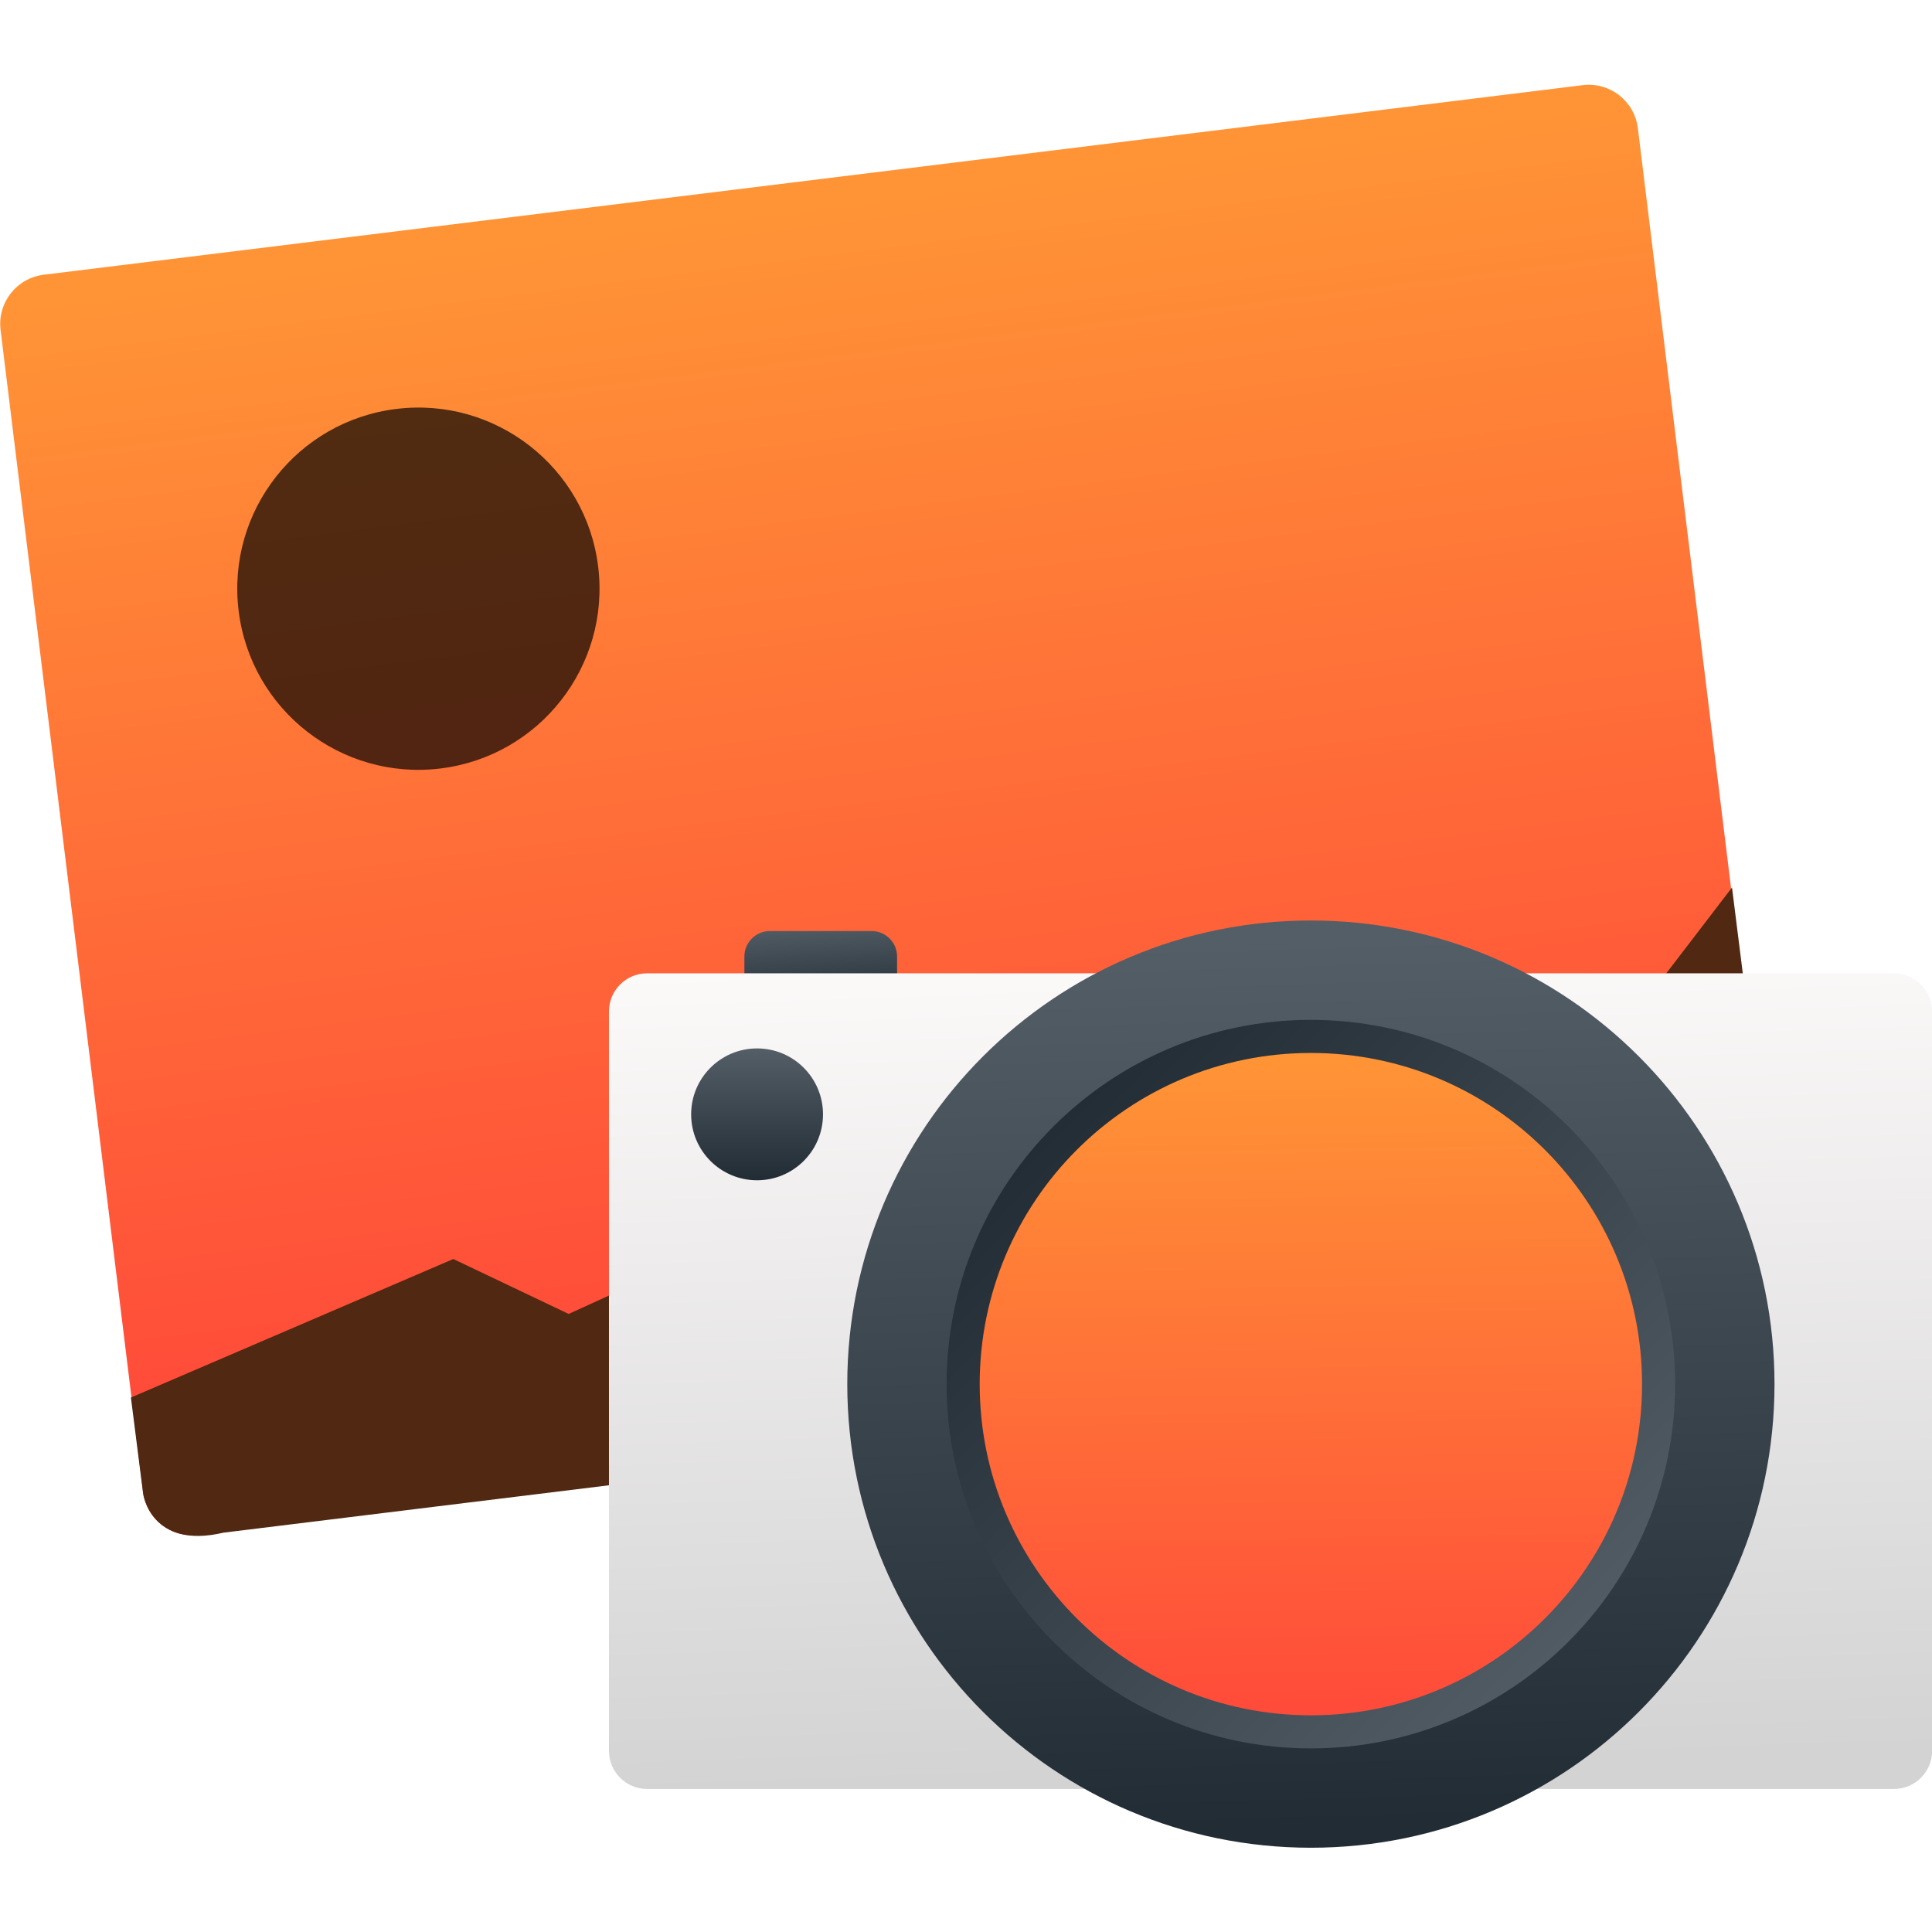
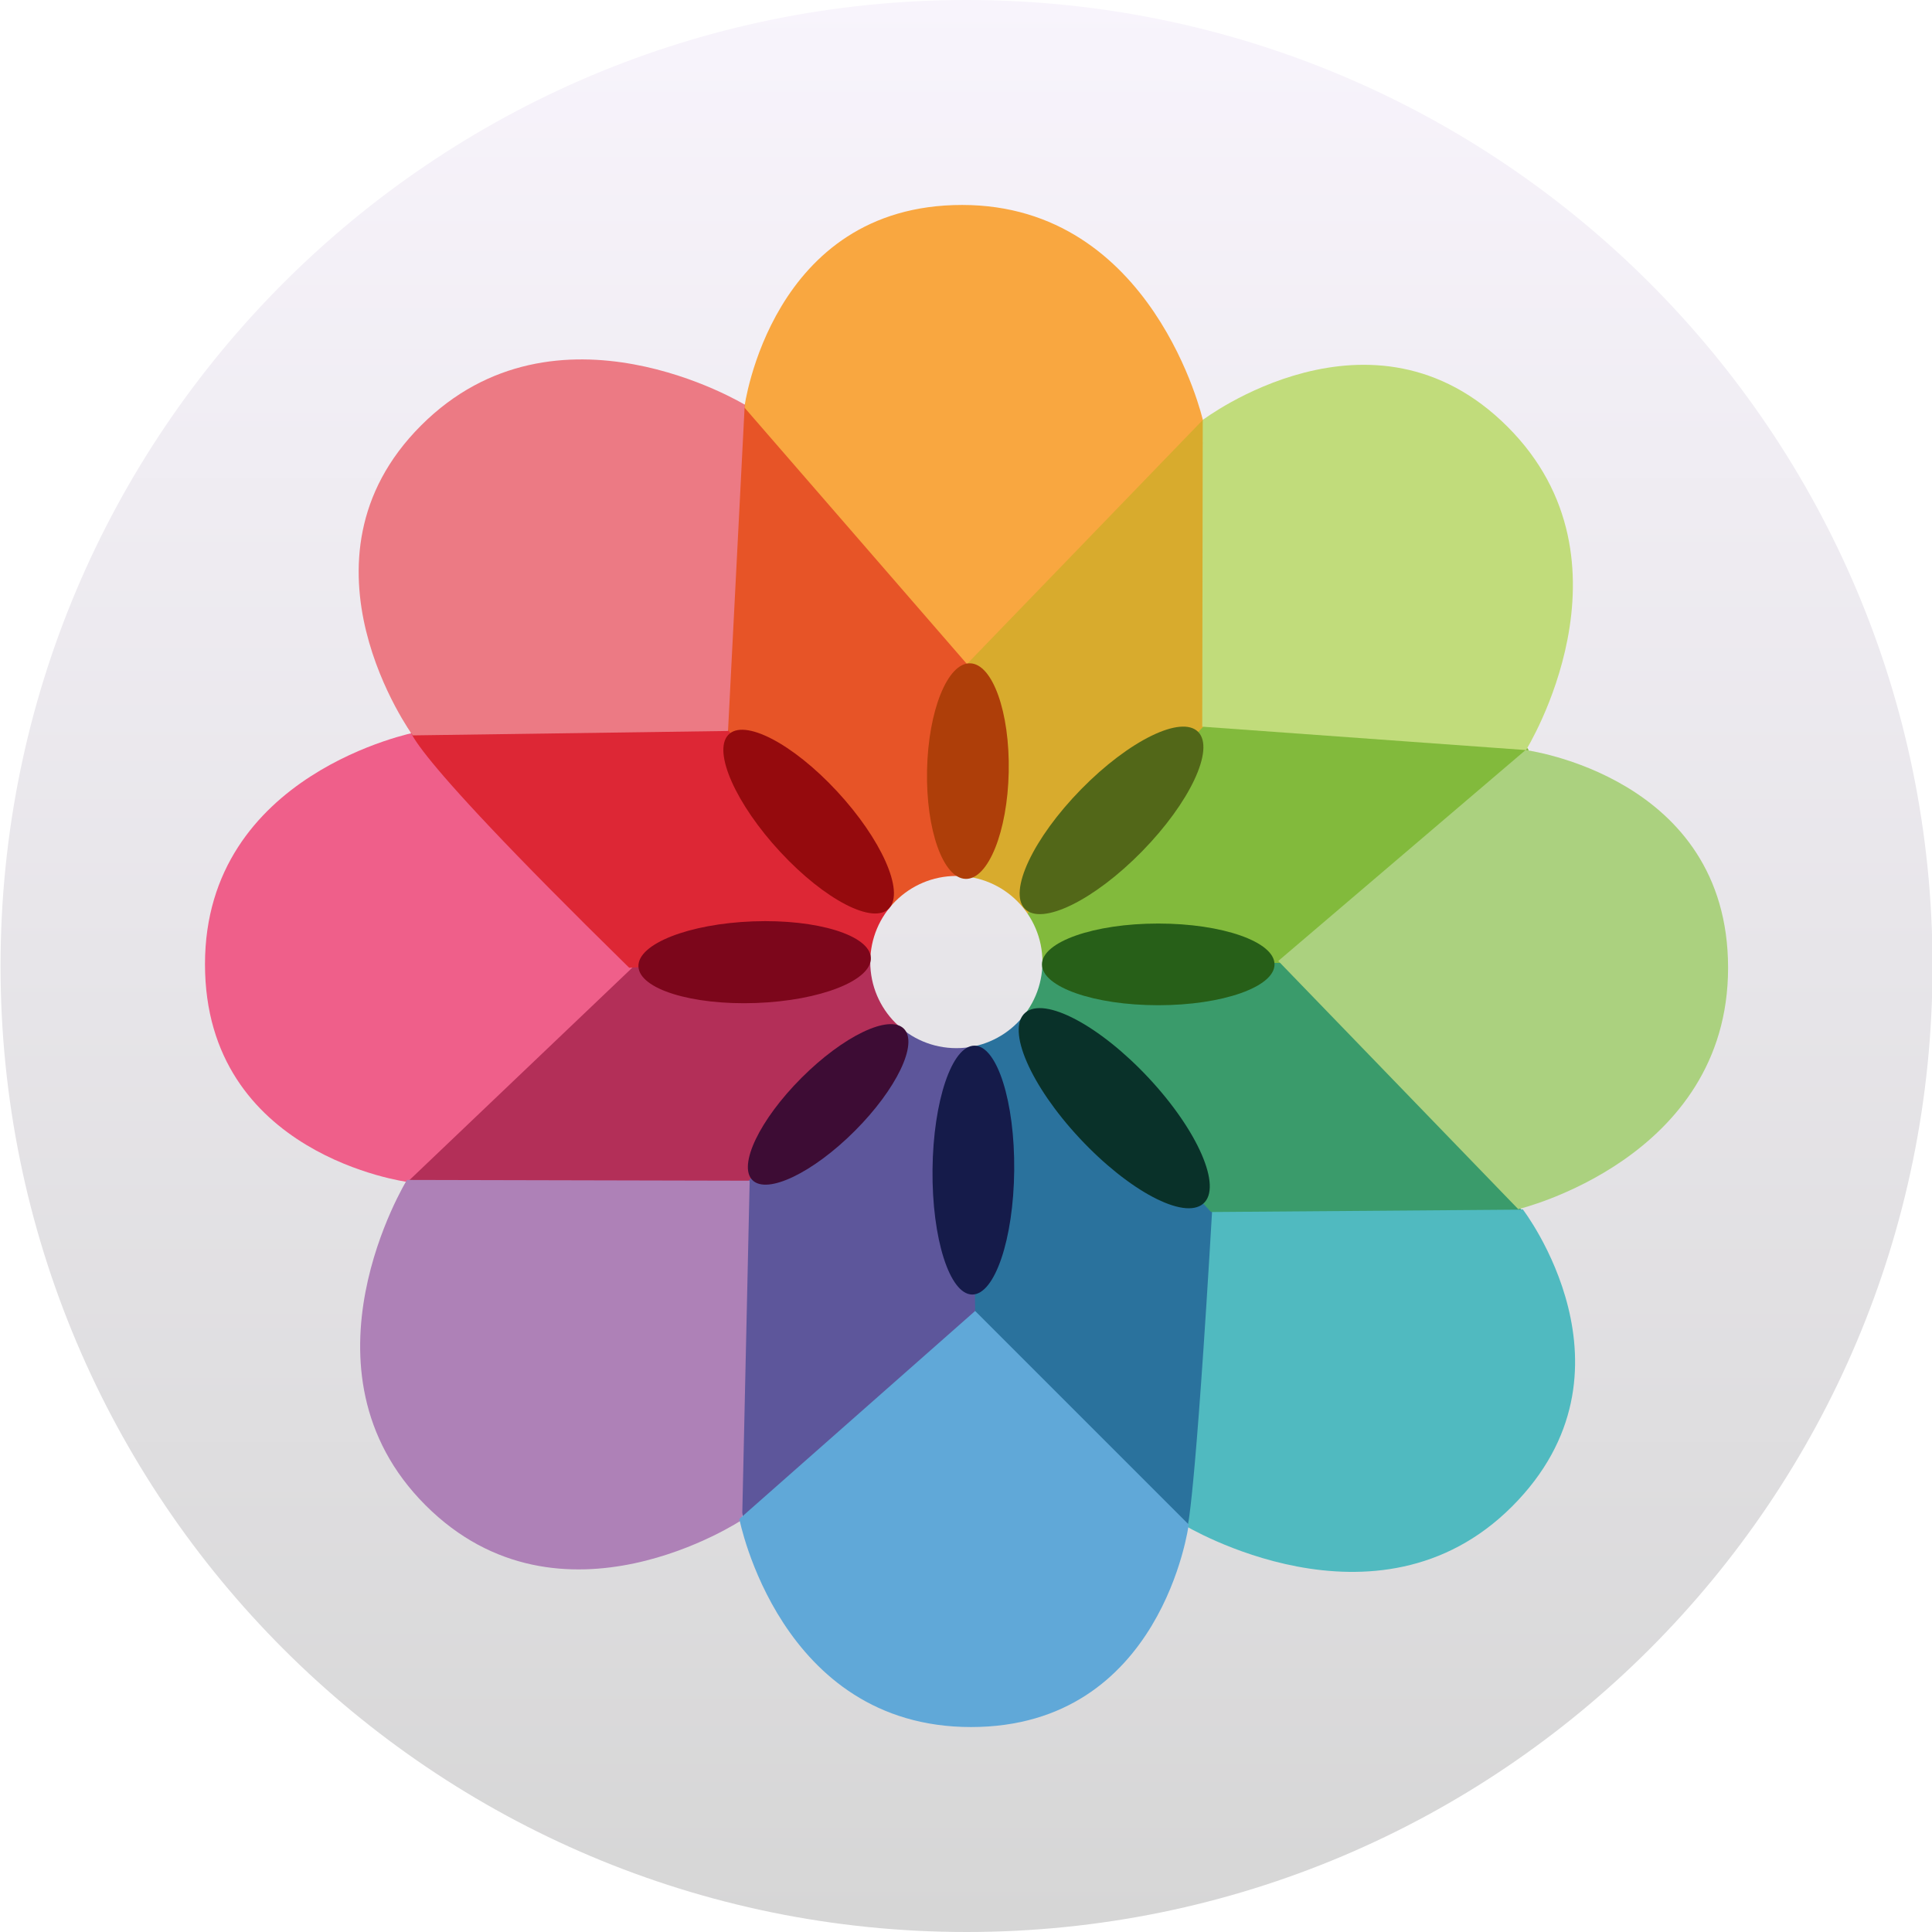
- <svg xmlns="http://www.w3.org/2000/svg" xmlns:xlink="http://www.w3.org/1999/xlink" viewBox="0 0 48 48">
-   <defs>
-     <linearGradient gradientTransform="matrix(.53361 0 0 .53476-223.16-206.18)" xlink:href="#1" id="8" x1="543.95" y1="484.81" x2="543.74" y2="427.54" gradientUnits="userSpaceOnUse" />
-     <linearGradient gradientUnits="userSpaceOnUse" y2="35.17" x2="0" y1="38.442" id="5" xlink:href="#3" />
-     <linearGradient y2="31.988" x2="69.26" y1="34.14" x1="69.39" gradientUnits="userSpaceOnUse" id="7" xlink:href="#3" />
-     <linearGradient y2="507.67" x2="390.88" y1="531.8" x1="391.57" gradientTransform="matrix(.68488 0 0 .84437-199.89-395.47)" gradientUnits="userSpaceOnUse" id="6">
-       <stop stop-color="#d3d3d3" />
-       <stop offset="1" stop-color="#fcf9f9" />
+ <svg xmlns="http://www.w3.org/2000/svg" xmlns:xlink="http://www.w3.org/1999/xlink" width="200" height="200" id="svg2" version="1.1">
+   <defs id="defs4">
+     <linearGradient id="linearGradient6603">
+       <stop id="stop6605" offset="0" style="stop-color:#b6d8eb;stop-opacity:1;" />
+       <stop id="stop6607" offset="1" style="stop-color:#b4dff8;stop-opacity:1;" />
    </linearGradient>
-     <linearGradient y2="32.484" x2="80.37" y1="54.46" x1="80.978" gradientUnits="userSpaceOnUse" id="4" xlink:href="#3" />
-     <linearGradient id="3">
-       <stop stop-color="#222c35" />
-       <stop offset="1" stop-color="#545e67" />
+     <linearGradient id="linearGradient6386">
+       <stop style="stop-color:#0096ff;stop-opacity:1;" offset="0" id="stop6388" />
+       <stop style="stop-color:#1e5073;stop-opacity:1;" offset="1" id="stop6390" />
    </linearGradient>
-     <linearGradient y2="35.427" x2="80.06" y1="53.46" x1="80.34" gradientUnits="userSpaceOnUse" id="0" xlink:href="#1" />
-     <linearGradient y2="50.747" x2="88.18" y1="36.87" x1="74.3" gradientUnits="userSpaceOnUse" id="2" xlink:href="#3" />
-     <linearGradient id="1">
-       <stop stop-color="#ff433a" />
-       <stop offset="1" stop-color="#ff9436" />
+     <linearGradient id="linearGradient4829">
+       <stop style="stop-color:#f8f4fc;stop-opacity:1;" offset="0" id="stop4831" />
+       <stop style="stop-color:#d6d6d6;stop-opacity:1;" offset="1" id="stop4833" />
    </linearGradient>
+     <clipPath clipPathUnits="userSpaceOnUse" id="clipPath4282">
+       <rect style="color:#000000;fill:#4d4d4d;fill-opacity:1;fill-rule:nonzero;stroke:none;stroke-width:9.134;marker:none;visibility:visible;display:inline;overflow:visible;enable-background:accumulate" id="rect4284" width="246.875" height="234.375" x="462.5" y="1646.112" ry="17" rx="17" />
+     </clipPath>
+     <linearGradient xlink:href="#linearGradient4829" id="linearGradient4835" x1="102.298" y1="-0.427" x2="102.298" y2="199.165" gradientUnits="userSpaceOnUse" />
+     <linearGradient xlink:href="#linearGradient5423" id="linearGradient5429" x1="408.662" y1="44.604" x2="408.662" y2="562.05" gradientUnits="userSpaceOnUse" />
+     <linearGradient id="linearGradient5423">
+       <stop style="stop-color:#db8451;stop-opacity:1;" offset="0" id="stop5425" />
+       <stop style="stop-color:#c85c29;stop-opacity:1;" offset="1" id="stop5427" />
+     </linearGradient>
+     <linearGradient xlink:href="#linearGradient6386" id="linearGradient5473" x1="99.036" y1="-0.505" x2="99.036" y2="199.84" gradientUnits="userSpaceOnUse" />
+     <linearGradient xlink:href="#linearGradient3986" id="linearGradient3992" x1="78.562" y1="993.662" x2="120.281" y2="993.662" gradientUnits="userSpaceOnUse" />
+     <linearGradient id="linearGradient3986">
+       <stop style="stop-color:#000000;stop-opacity:1;" offset="0" id="stop3988" />
+       <stop style="stop-color:#000000;stop-opacity:0;" offset="1" id="stop3990" />
+     </linearGradient>
+     <linearGradient xlink:href="#linearGradient5423-1" id="linearGradient5473-2" x1="99.036" y1="-0.505" x2="99.036" y2="199.84" gradientUnits="userSpaceOnUse" />
+     <linearGradient id="linearGradient5423-1">
+       <stop style="stop-color:#51b9db;stop-opacity:1;" offset="0" id="stop5425-2" />
+       <stop style="stop-color:#2fabd4;stop-opacity:1;" offset="1" id="stop5427-3" />
+     </linearGradient>
+     <linearGradient y2="199.84" x2="99.036" y1="-0.505" x1="99.036" gradientUnits="userSpaceOnUse" id="linearGradient4119" xlink:href="#linearGradient5423-1" />
+     <linearGradient xlink:href="#linearGradient4829" id="linearGradient4159" x1="100" y1="852.362" x2="100" y2="1052.362" gradientUnits="userSpaceOnUse" />
+     <linearGradient xlink:href="#linearGradient6603" id="linearGradient6418" x1="100" y1="852.362" x2="100" y2="1052.362" gradientUnits="userSpaceOnUse" />
+     <linearGradient xlink:href="#linearGradient6386-3" id="linearGradient5473-21" x1="99.036" y1="-0.505" x2="99.036" y2="199.84" gradientUnits="userSpaceOnUse" />
+     <linearGradient id="linearGradient6386-3">
+       <stop style="stop-color:#36acff;stop-opacity:1;" offset="0" id="stop6388-7" />
+       <stop style="stop-color:#3489c5;stop-opacity:1;" offset="1" id="stop6390-9" />
+     </linearGradient>
+     <linearGradient xlink:href="#linearGradient4829-3" id="linearGradient6418-5" x1="100" y1="852.362" x2="100" y2="1052.362" gradientUnits="userSpaceOnUse" />
+     <linearGradient id="linearGradient4829-3">
+       <stop style="stop-color:#f4fbfc;stop-opacity:1;" offset="0" id="stop4831-8" />
+       <stop style="stop-color:#d6d6d6;stop-opacity:1;" offset="1" id="stop4833-9" />
+     </linearGradient>
+     <linearGradient xlink:href="#linearGradient4829-0" id="linearGradient4835-5" x1="102.298" y1="-0.427" x2="102.298" y2="199.165" gradientUnits="userSpaceOnUse" />
+     <linearGradient id="linearGradient4829-0">
+       <stop style="stop-color:#f8f4fc;stop-opacity:1;" offset="0" id="stop4831-1" />
+       <stop style="stop-color:#d6d6d6;stop-opacity:1;" offset="1" id="stop4833-5" />
+     </linearGradient>
+     <linearGradient y2="199.165" x2="102.298" y1="-0.427" x1="102.298" gradientUnits="userSpaceOnUse" id="linearGradient6635" xlink:href="#linearGradient4829-0" />
+     <clipPath clipPathUnits="userSpaceOnUse" id="clipPath6654">
+       <path style="color:#000000;fill:url(#linearGradient6658);fill-opacity:1;fill-rule:nonzero;stroke:none;stroke-width:9.134;marker:none;visibility:visible;display:inline;overflow:visible;enable-background:accumulate" id="path6656" d="m 200,100 a 100,100 0 1 1 -200,0 100,100 0 1 1 200,0 z" transform="matrix(0.3164063,0,0,0.3164063,-149.2188,1080.487)" />
+     </clipPath>
+     <linearGradient xlink:href="#linearGradient4829-0" id="linearGradient6658" gradientUnits="userSpaceOnUse" x1="102.298" y1="-0.427" x2="102.298" y2="199.165" />
+     <clipPath clipPathUnits="userSpaceOnUse" id="clipPath6654-6">
+       <path style="color:#000000;fill:url(#linearGradient6658);fill-opacity:1;fill-rule:nonzero;stroke:none;stroke-width:9.134;marker:none;visibility:visible;display:inline;overflow:visible;enable-background:accumulate" id="path6656-3" d="m 200,100 a 100,100 0 1 1 -200,0 100,100 0 1 1 200,0 z" transform="matrix(0.3164063,0,0,0.3164063,-149.2188,1080.487)" />
+     </clipPath>
+     <linearGradient xlink:href="#linearGradient4829" id="linearGradient7394" x1="-156.753" y1="50.381" x2="-156.753" y2="118.397" gradientUnits="userSpaceOnUse" />
  </defs>
-   <g transform="matrix(.99999 0 0 .99999-48.37-9.118)" enable-background="new">
-     <rect y="21.871" x="45.917" height="31.543" width="40.986" transform="matrix(.9925-.12226.12173.99256 0 0)" fill="url(#8)" rx="1.23" />
-     <path d="m51.623 43.84l8.01-3.442 2.866 1.365 5.88-2.682 6.301 1.198 4.476.376 3.207-1.463 3.999-1.442 5.04-6.582 1.414 11.249-38.893 4.78c-1.803.426-1.995-.959-1.995-.959z" fill="#512811" fill-rule="evenodd" />
-     <circle transform="matrix(.99253-.12199.12199.99253 0 0)" r="4.5" cy="30.736" cx="55.43" fill-opacity=".68" />
-     <rect width="3.793" height="1.897" x="66.865" y="32.25" fill="url(#7)" rx=".632" />
-     <rect width="32.874" height="20.265" x="63.5" y="33.3" fill="url(#6)" rx=".948" />
-     <path d="M69.421 43.507A11.519 11.519 0 0 1 80.939 31.988 11.519 11.519 0 0 1 92.458 43.507 11.519 11.519 0 0 1 80.939 55.025 11.519 11.519 0 0 1 69.421 43.507" fill="url(#4)" />
-     <circle r="9.05" cy="43.507" cx="80.939" fill="url(#2)" />
-     <circle cx="80.939" cy="43.507" r="8.228" fill="url(#0)" />
-     <circle cx="67.18" cy="36.804" r="1.638" fill="url(#5)" fill-rule="evenodd" />
+   <g id="layer1" transform="translate(0,-852.3622)" style="display:inline">
+     <path style="color:#000000;fill:url(#linearGradient4835);fill-opacity:1;fill-rule:nonzero;stroke:none;stroke-width:9.134;marker:none;visibility:visible;display:inline;overflow:visible;enable-background:accumulate" id="path4188" d="m 200,100 a 100,100 0 1 1 -200,0 100,100 0 1 1 200,0 z" transform="translate(0.0556085,852.3622)" />
+     <g id="g7361" transform="matrix(0.9613829,0,0,0.9613829,3.863862,32.07238)">
+       <path id="path7033-6-4" d="m 123.49,1017.456 c 0,0 20.728,12.575 35.301,-1.998 14.573,-14.573 1.162,-31.997 1.162,-31.997 l -35.499,-1.149 z" style="fill:#50bac0;fill-opacity:1;stroke:none;display:inline" />
+       <path id="path7035" d="m 39.56,980.361 c 0,0 -0.149,0.448 37.037,0.075 l 16.152,-16.712 -1.547,-7.693 -27.949,0.406 z" style="fill:#b32f58;fill-opacity:1;stroke:none;display:inline" />
+       <path id="path7033" d="m 40.79,932.075 c 0,0 -22.736,4.379 -22.736,24.988 0,20.609 21.804,23.447 21.804,23.447 L 64.412,957.106 z" style="fill:#ef5f8a;fill-opacity:1;stroke:none;display:inline" />
+       <path id="path7035-1" d="m 75.981,1016.791 c 0,0 2.509,-0.659 25.566,-22.352 l 1.808,-28.686 -9.585,-3.111 -22.991,23.723 z" style="fill:#5d569b;fill-opacity:1;stroke:none;display:inline" />
+       <path id="path7033-6" d="m 39.802,980.291 c 0,0 -12.575,20.457 1.998,35.03 14.573,14.573 34.093,1.567 34.093,1.567 l 0.811,-36.513 z" style="fill:#ae81b7;fill-opacity:1;stroke:none;display:inline" />
+       <path id="path7035-9" d="m 123.831,1017.698 c 0,0 0.786,-1.811 2.711,-34.807 l -19.969,-21.355 -5.995,4.11 0.478,33.832 z" style="fill:#2a729d;fill-opacity:1;stroke:none;display:inline" />
+       <path id="path7033-62" d="m 75.593,1016.802 c 0,0 4.331,22.402 24.94,22.402 20.61,0 23.447,-21.804 23.447,-21.804 l -22.999,-22.999 z" style="fill:#60a8d8;fill-opacity:1;stroke:none;display:inline" />
+       <path id="path7035-1-7" d="m 159.771,983.49 c 0,0 -2.349,-2.983 -23.556,-26.816 l -30.032,0.009 0.082,5.414 20.121,21.65 z" style="fill:#3a9b6b;fill-opacity:1;stroke:none;display:inline" />
+       <path id="path7035-2" d="m 160.552,934.151 c 0,0 2.091,-3.099 -35.096,-2.726 l -19.337,20.235 0.053,5.265 36.16,0 z" style="fill:#82ba3c;fill-opacity:1;stroke:none;display:inline" />
+       <path id="path7033-7" d="m 159.464,983.441 c 0,0 22.593,-5.382 22.593,-25.992 0,-20.609 -21.804,-23.447 -21.804,-23.447 l -26.631,22.712 z" style="fill:#abd17f;fill-opacity:1;stroke:none;display:inline" />
+       <path id="path7035-1-0" d="m 126.655,898.14 c 0,0 -4.505,-0.792 -30.536,25.766 l 4.051,24.452 6.184,3.529 23.496,-24.975 z" style="fill:#d8ab2d;fill-opacity:1;stroke:none;display:inline" />
+       <path id="path7033-6-5" d="m 160.298,934.006 c 0,0 12.587,-20.241 -1.986,-34.814 -14.573,-14.573 -32.822,-0.731 -32.822,-0.731 l -0.054,33.025 z" style="fill:#c1dc7b;fill-opacity:1;stroke:none;display:inline" />
+       <path id="path7035-9-2" d="m 76.28,896.815 c 0,0 -3.194,-1.628 -2.82,35.559 l 18.165,20.594 8.952,-4.627 -0.579,-32.916 z" style="fill:#e75427;fill-opacity:1;stroke:none;display:inline" />
+       <path id="path7033-62-2" d="m 125.499,898.454 c 0,0 -5.312,-23.145 -25.921,-23.145 -20.61,0 -23.447,21.804 -23.447,21.804 l 23.97,27.629 z" style="fill:#f9a740;fill-opacity:1;stroke:none;display:inline" />
+       <path id="path7035-1-7-2" d="m 40.198,931.515 c 0,0 -3.029,-0.104 23.53,25.927 8.061,-0.44 14.122,-0.503 27.488,-1.233 l 0.767,-5.749 -17.838,-18.817 z" style="fill:#dd2735;fill-opacity:1;stroke:none;display:inline" />
+       <path id="path7033-6-4-4" d="m 76.172,896.814 c 0,0 -20.278,-12.333 -34.852,2.24 -14.573,14.573 -0.898,33.37 -0.898,33.37 l 33.951,-0.475 z" style="fill:#ec7a84;fill-opacity:1;stroke:none;display:inline" />
+       <path d="m -154.062,84.25 c 0,1.674 -1.357,3.031 -3.031,3.031 -1.674,0 -3.031,-1.357 -3.031,-3.031 0,-1.674 1.357,-3.031 3.031,-3.031 1.674,0 3.031,1.357 3.031,3.031 z" id="path7176" style="color:#000000;fill:url(#linearGradient7394);fill-opacity:1;fill-rule:nonzero;stroke:none;stroke-width:14.01;marker:none;visibility:visible;display:inline;overflow:visible;enable-background:accumulate" transform="matrix(3.058568,0,0,3.058568,579.4388,699.1463)" />
+       <path transform="matrix(3.056499,-0.1125069,0.1125069,3.056499,569.8562,679.9933)" d="m -160.188,84.531 a 4.094,1.438 0 1 1 -8.188,0 4.094,1.438 0 1 1 8.188,0 z" id="path7178" style="color:#000000;fill:#7c061b;fill-opacity:1;fill-rule:nonzero;stroke:none;stroke-width:14.01;marker:none;visibility:visible;display:inline;overflow:visible;enable-background:accumulate" />
+       <path d="m -160.188,84.531 c 0,0.794 -1.833,1.438 -4.094,1.438 -2.261,0 -4.094,-0.644 -4.094,-1.438 0,-0.794 1.833,-1.438 4.094,-1.438 2.261,0 4.094,0.644 4.094,1.438 z" id="path7178-5" style="color:#000000;fill:#275f18;fill-opacity:1;fill-rule:nonzero;stroke:none;stroke-width:14.01;marker:none;visibility:visible;display:inline;overflow:visible;enable-background:accumulate" transform="matrix(3.058568,0,0,3.058568,623.1654,698.538)" />
+       <path d="m -160.188,84.531 a 4.094,1.438 0 1 1 -8.188,0 4.094,1.438 0 1 1 8.188,0 z" id="path7178-6" style="color:#000000;fill:#ae3e09;fill-opacity:1;fill-rule:nonzero;stroke:none;stroke-width:14.01;marker:none;visibility:visible;display:inline;overflow:visible;enable-background:accumulate" transform="matrix(-0.05702423,2.835118,-3.05795,-0.06150617,349.324,1407.228)" />
+       <path d="m -160.188,84.531 a 4.094,1.438 0 1 1 -8.188,0 4.094,1.438 0 1 1 8.188,0 z" id="path7178-6-1" style="color:#000000;fill:#151b4a;fill-opacity:1;fill-rule:nonzero;stroke:none;stroke-width:14.01;marker:none;visibility:visible;display:inline;overflow:visible;enable-background:accumulate" transform="matrix(-0.03181945,3.273036,-3.058424,-0.02973306,354.095,1519.447)" />
+       <path d="m -160.188,84.531 c 0,0.794 -1.833,1.438 -4.094,1.438 -2.261,0 -4.094,-0.644 -4.094,-1.438 0,-0.794 1.833,-1.438 4.094,-1.438 2.261,0 4.094,0.644 4.094,1.438 z" id="path7178-9" style="color:#000000;fill:#950a0d;fill-opacity:1;fill-rule:nonzero;stroke:none;stroke-width:14.01;marker:none;visibility:visible;display:inline;overflow:visible;enable-background:accumulate" transform="matrix(2.116016,2.27953,-2.116016,2.27953,609.5468,1123.505)" />
+       <path d="m -160.188,84.531 a 4.094,1.438 0 1 1 -8.188,0 4.094,1.438 0 1 1 8.188,0 z" id="path7178-5-9" style="color:#000000;fill:#093129;fill-opacity:1;fill-rule:nonzero;stroke:none;stroke-width:14.01;marker:none;visibility:visible;display:inline;overflow:visible;enable-background:accumulate" transform="matrix(2.341393,2.510486,-2.59379,2.248759,719.8644,1194.905)" />
+       <path d="m -160.188,84.531 c 0,0.794 -1.833,1.438 -4.094,1.438 -2.261,0 -4.094,-0.644 -4.094,-1.438 0,-0.794 1.833,-1.438 4.094,-1.438 2.261,0 4.094,0.644 4.094,1.438 z" id="path7178-6-4" style="color:#000000;fill:#526718;fill-opacity:1;fill-rule:nonzero;stroke:none;stroke-width:14.01;marker:none;visibility:visible;display:inline;overflow:visible;enable-background:accumulate" transform="matrix(-2.27953,2.326248,-2.27953,-2.326248,-66.12709,1520.377)" />
+       <path d="m -160.188,84.531 c 0,0.794 -1.833,1.438 -4.094,1.438 -2.261,0 -4.094,-0.644 -4.094,-1.438 0,-0.794 1.833,-1.438 4.094,-1.438 2.261,0 4.094,0.644 4.094,1.438 z" id="path7178-6-1-8" style="color:#000000;fill:#3d0c34;fill-opacity:1;fill-rule:nonzero;stroke:none;stroke-width:14.01;marker:none;visibility:visible;display:inline;overflow:visible;enable-background:accumulate" transform="matrix(-1.991434,1.991434,-1.991434,-1.991434,-73.6663,1467.654)" />
+     </g>
  </g>
</svg>
